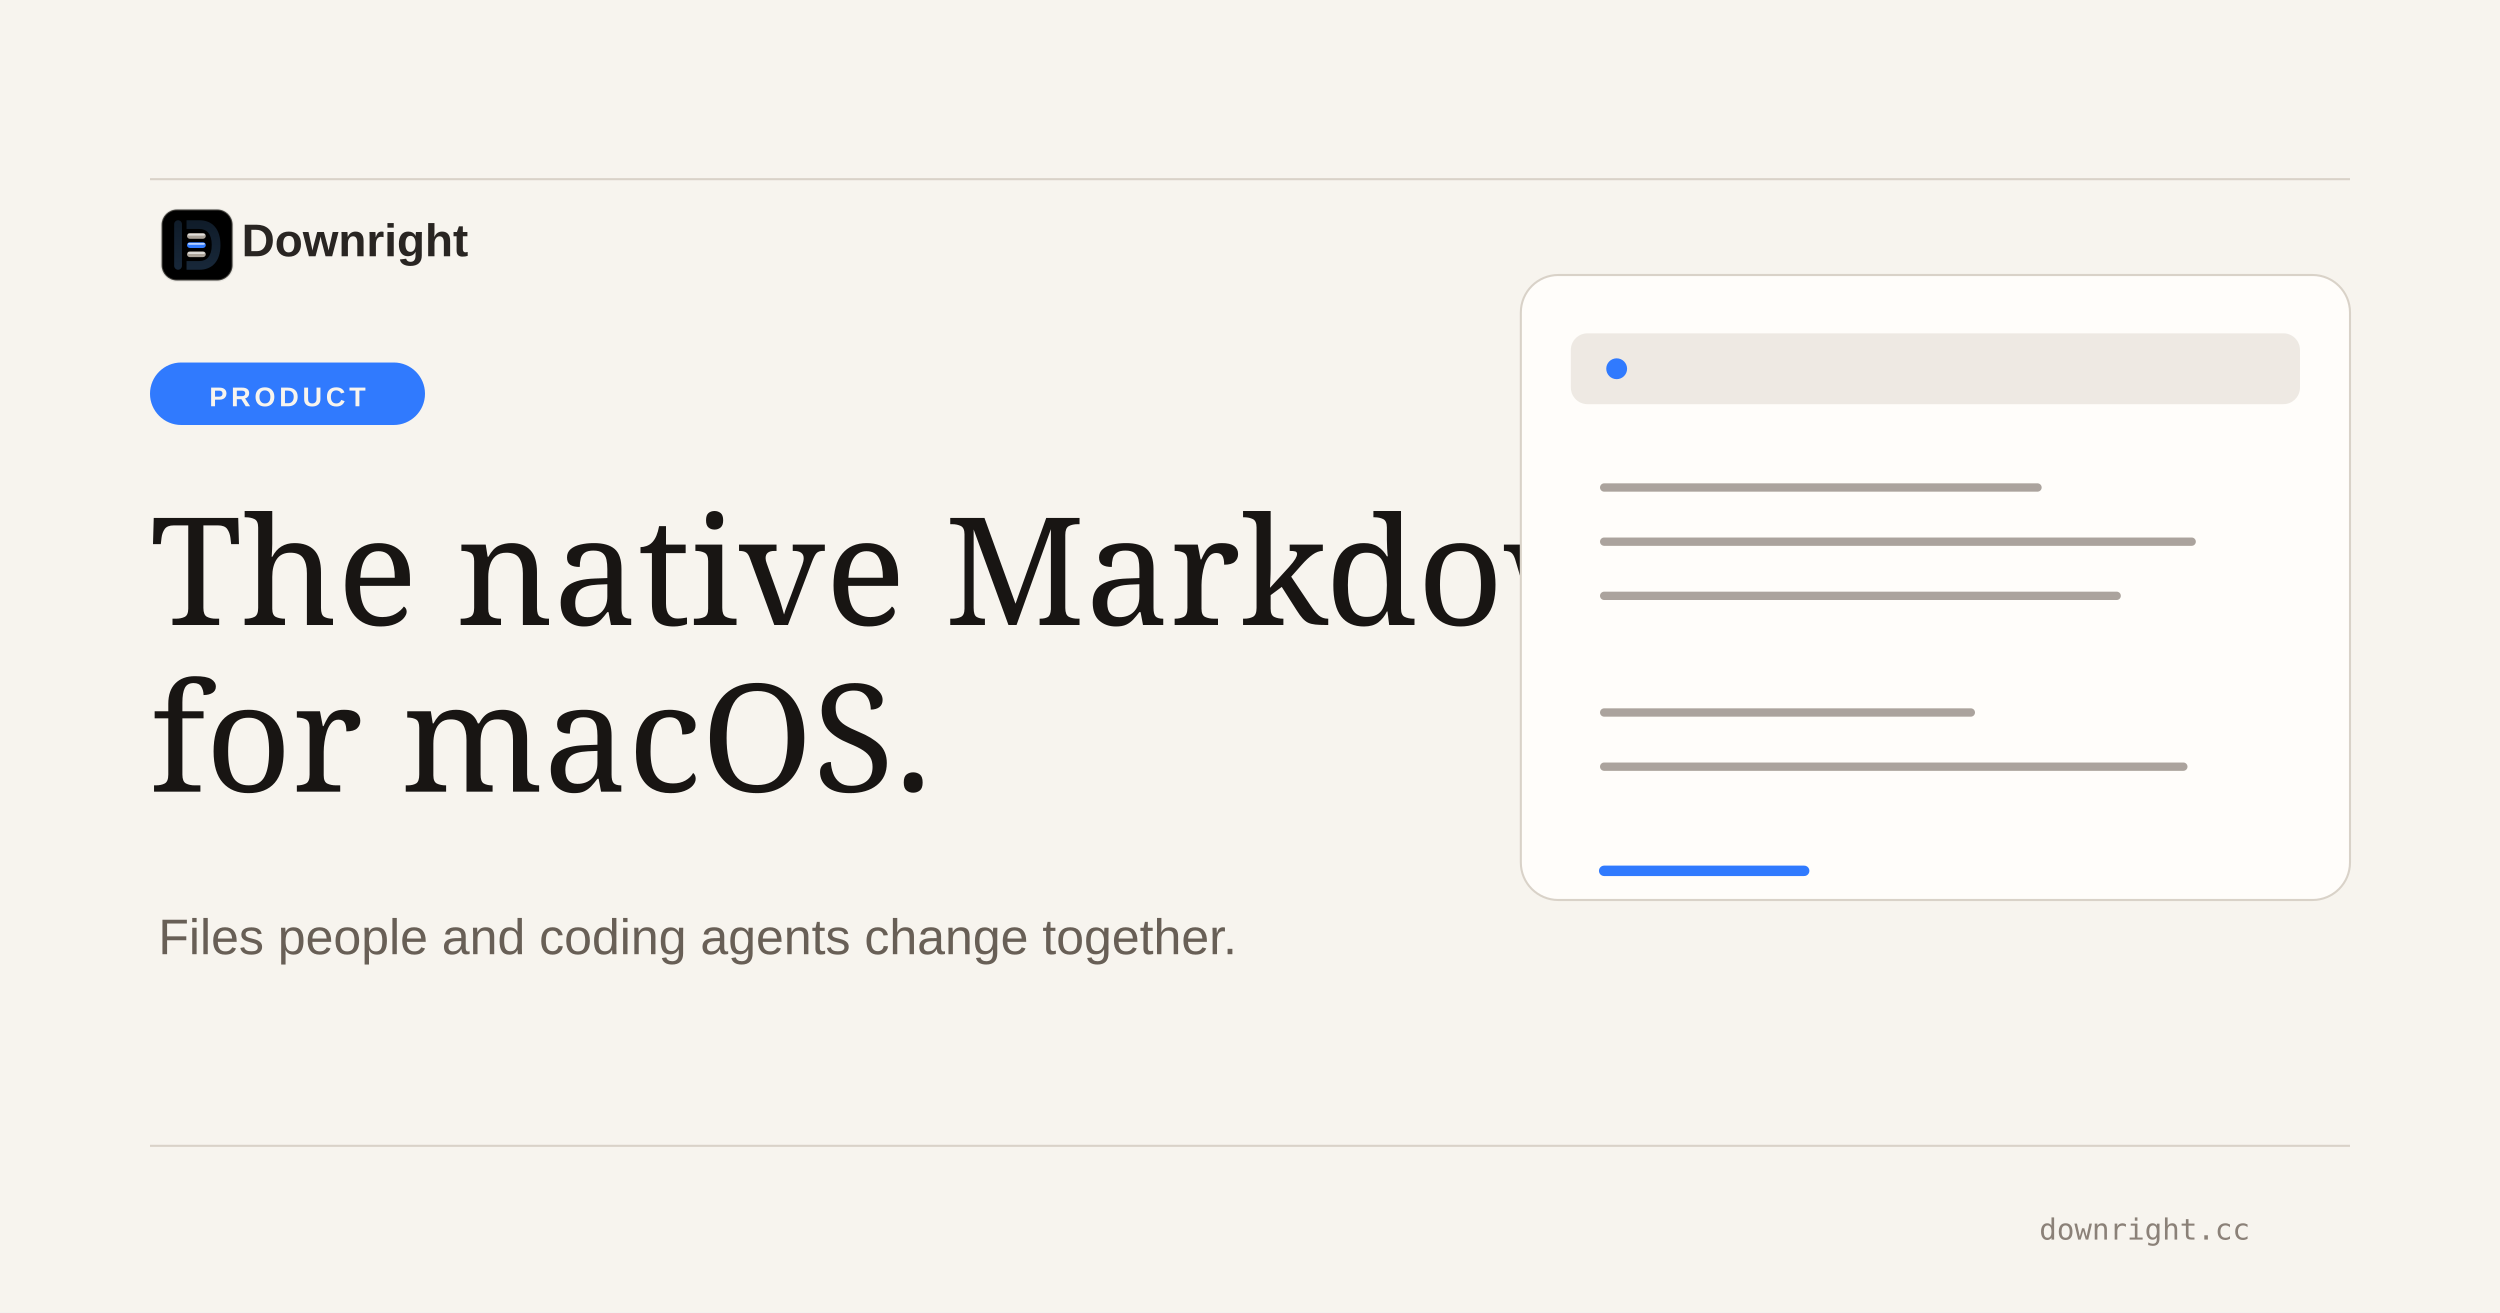
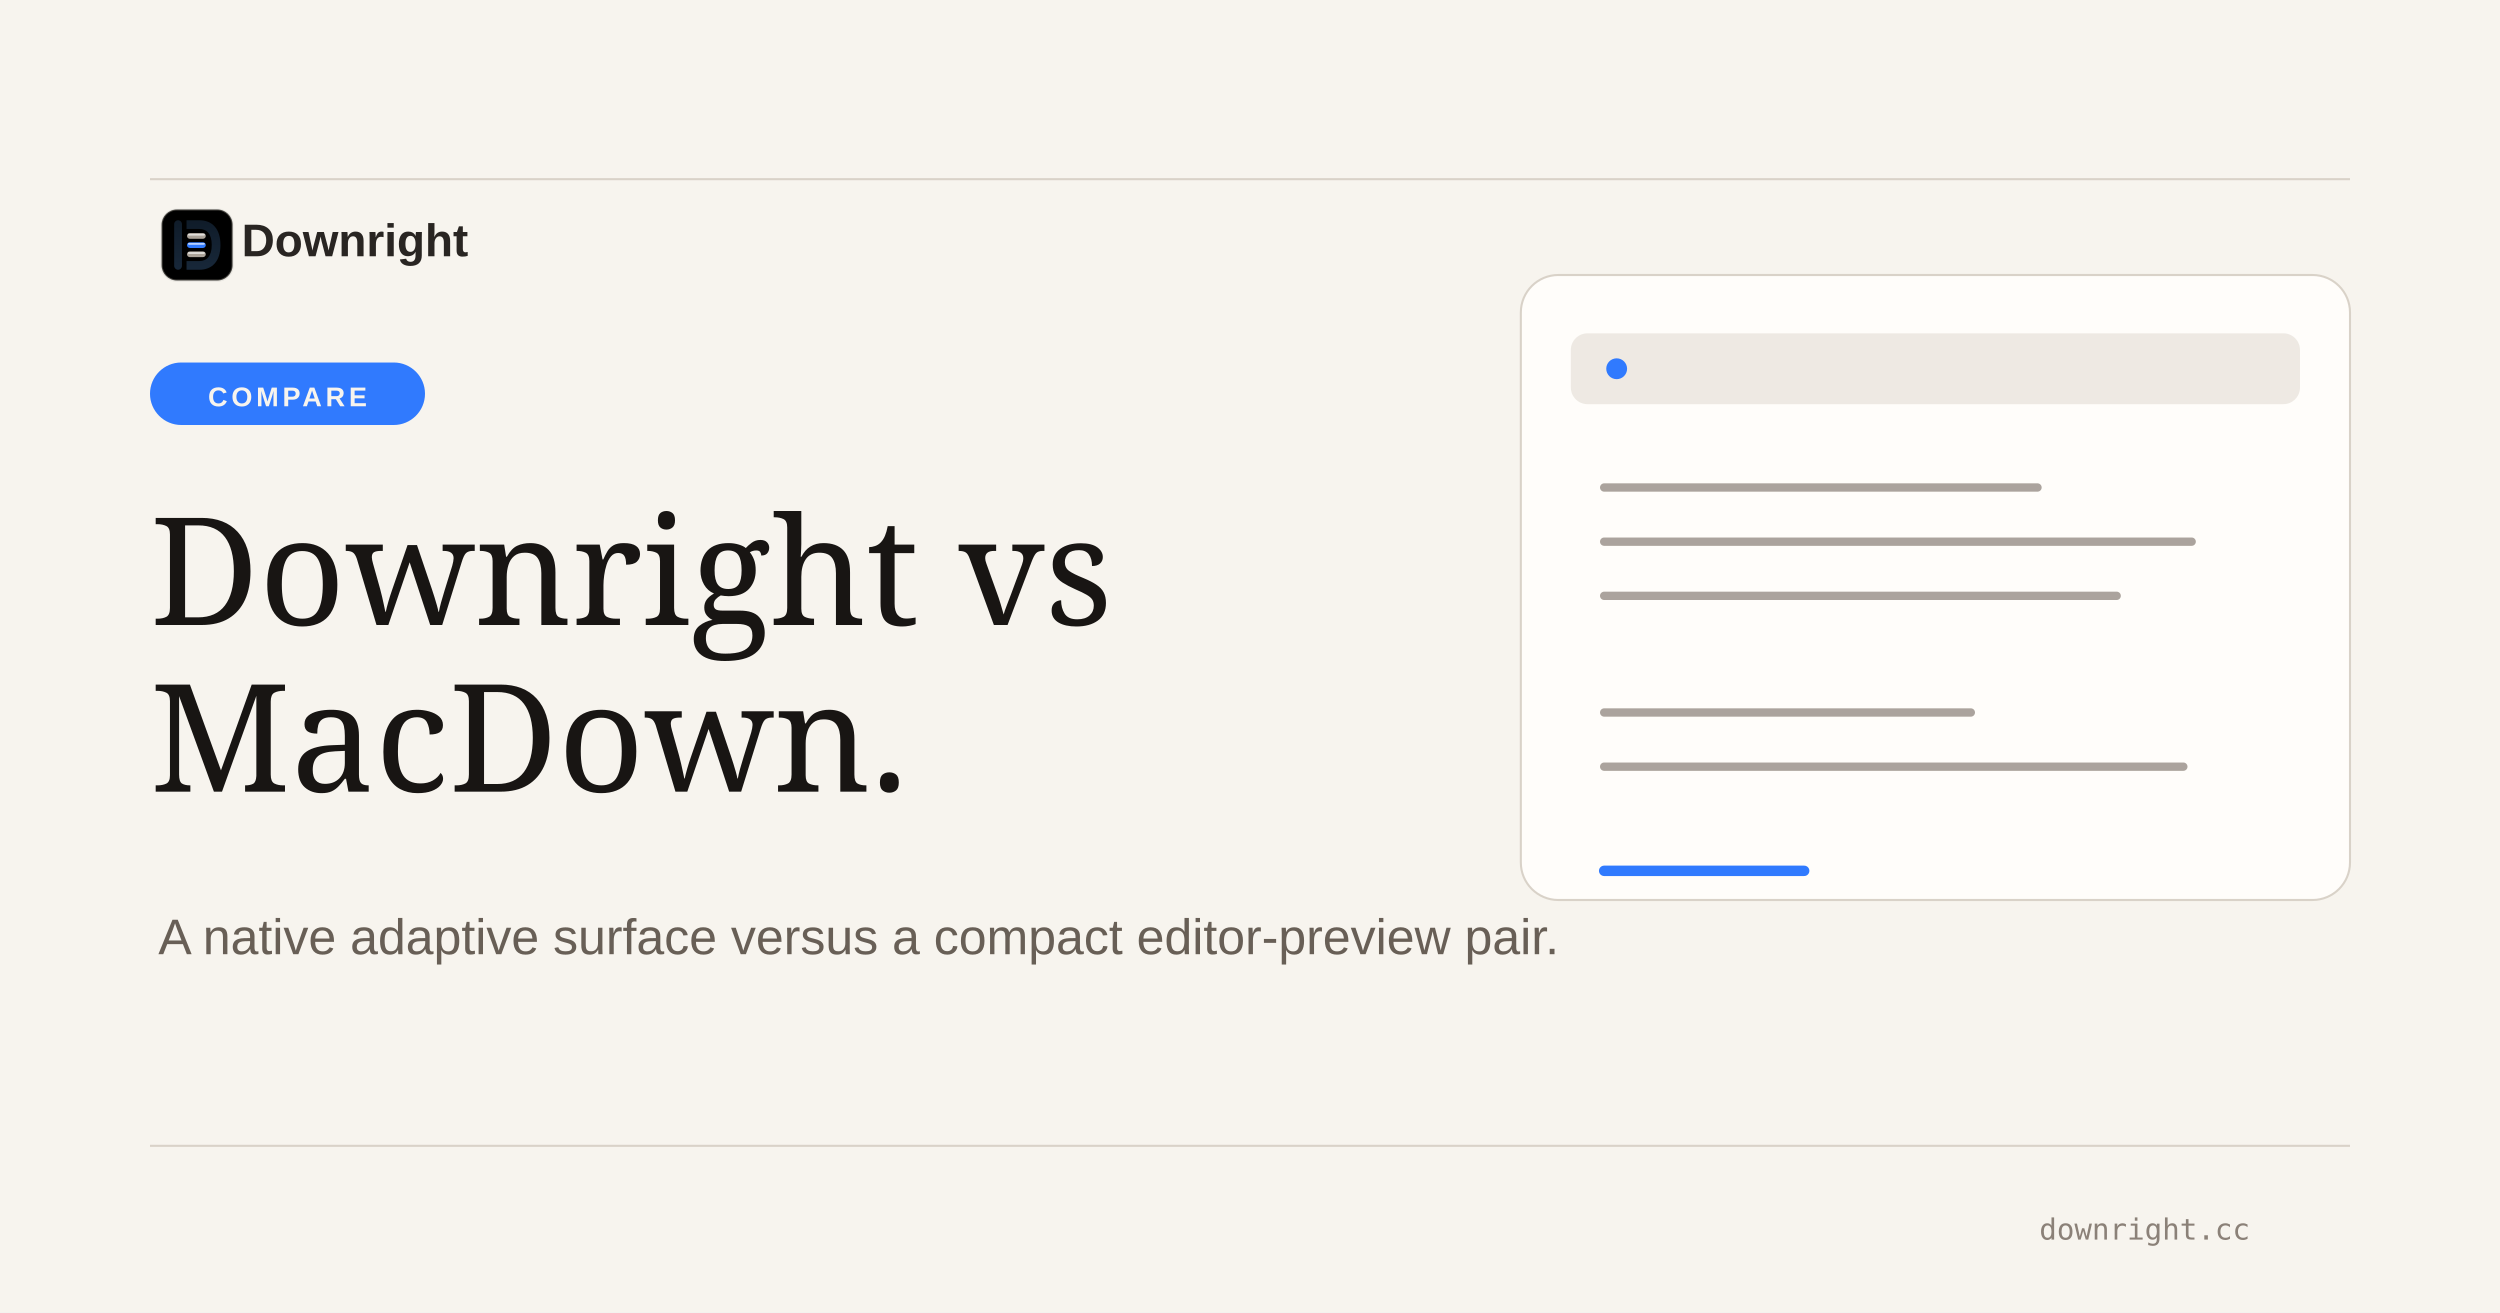
<svg xmlns="http://www.w3.org/2000/svg" width="1200" height="630" viewBox="0 0 1200 630">
  <rect width="1200" height="630" fill="#f7f4ee" />
  <path d="M72 86h1056M72 550h1056" stroke="#d9d2c8" />
  <g transform="translate(77 100) scale(1.1)">
    <defs>
      <linearGradient id="fav-tile" x1="16" y1="0" x2="16" y2="32" gradientUnits="userSpaceOnUse">
        <stop offset="0%" stop-color="#f8f5ee" />
        <stop offset="100%" stop-color="#e3ded5" />
      </linearGradient>
      <linearGradient id="fav-groove" x1="16" y1="4" x2="16" y2="28" gradientUnits="userSpaceOnUse">
        <stop offset="0%" stop-color="#0f1b28" />
        <stop offset="100%" stop-color="#18283a" />
      </linearGradient>
    </defs>
    <style>
    .fav-accent { fill: #307afe; }
    @media (prefers-color-scheme: dark) {
      .fav-accent { fill: #6ea8ff; }
    }
  </style>
    <rect width="32" height="32" rx="7.2" fill="url(#fav-tile)" />
    <rect x="0.5" y="0.5" width="31" height="31" rx="6.7" stroke="#ffffff" stroke-opacity="0.95" stroke-width="0.9" />
    <rect x="0.5" y="0.5" width="31" height="31" rx="6.7" stroke="#c4bcaf" stroke-opacity="0.35" stroke-width="0.9" />
    <rect x="6" y="5.2" width="3.4" height="21.6" rx="1.7" fill="url(#fav-groove)" />
    <path d="M11.4 5.2h5.6c5.5 0 9.2 3.6 9.2 10.8s-3.7 10.8-9.2 10.8h-5.6v-3.8h5.6c3.2 0 5.4-2.1 5.4-7s-2.2-7-5.4-7h-5.6V5.2Z" fill="url(#fav-groove)" />
    <rect x="11.6" y="10.8" width="8.2" height="2.5" rx="1.25" fill="#aba399" />
    <rect x="12" y="11.1" width="7.4" height="0.8" rx="0.4" fill="#ffffff" fill-opacity="0.65" />
    <rect class="fav-accent" x="11.6" y="14.8" width="8.2" height="2.5" rx="1.25" />
    <rect x="12" y="15.1" width="7.4" height="0.8" rx="0.4" fill="#ffffff" fill-opacity="0.65" />
    <rect x="11.6" y="18.8" width="8.2" height="2.5" rx="1.25" fill="#aba399" />
    <rect x="12" y="19.1" width="7.4" height="0.8" rx="0.4" fill="#ffffff" fill-opacity="0.65" />
  </g>
  <text x="116" y="123" fill="#292522" font-family="Arial,sans-serif" font-size="22" font-weight="700">Downright</text>
  <rect x="72" y="174" width="132" height="30" rx="15" fill="#307afe" />
-   <text x="138" y="195" fill="#f7f4ee" font-family="Arial,sans-serif" font-size="13" font-weight="700" text-anchor="middle" letter-spacing="1.8">PRODUCT</text>
-   <text x="72" y="300" fill="#181513" font-family="Georgia,serif" font-size="72">The native Markdown app</text>
-   <text x="72" y="380" fill="#181513" font-family="Georgia,serif" font-size="72">for macOS.</text>
-   <text x="76" y="458" fill="#685f56" font-family="Arial,sans-serif" font-size="24">Files people and coding agents change together.</text>
+   <text x="138" y="195" fill="#f7f4ee" font-family="Arial,sans-serif" font-size="13" font-weight="700" text-anchor="middle" letter-spacing="1.8">COMPARE</text>
+   <text x="72" y="300" fill="#181513" font-family="Georgia,serif" font-size="72">Downright vs</text>
+   <text x="72" y="380" fill="#181513" font-family="Georgia,serif" font-size="72">MacDown.</text>
+   <text x="76" y="458" fill="#685f56" font-family="Arial,sans-serif" font-size="24">A native adaptive surface versus a compact editor-preview pair.</text>
  <rect x="730" y="132" width="398" height="300" rx="18" fill="#fffdfa" stroke="#d9d2c8" />
  <rect x="754" y="160" width="350" height="34" rx="8" fill="#d9d2c8" opacity=".46" />
  <circle cx="776" cy="177" r="5" fill="#307afe" />
  <path d="M770 234h208M770 260h282M770 286h246M770 342h176M770 368h278" stroke="#8b8178" stroke-width="4" stroke-linecap="round" opacity=".72" />
  <path d="M770 418h96" stroke="#307afe" stroke-width="5" stroke-linecap="round" />
  <text x="1080" y="595" fill="#8b8178" font-family="monospace" font-size="14" text-anchor="end">downright.cc</text>
</svg>
